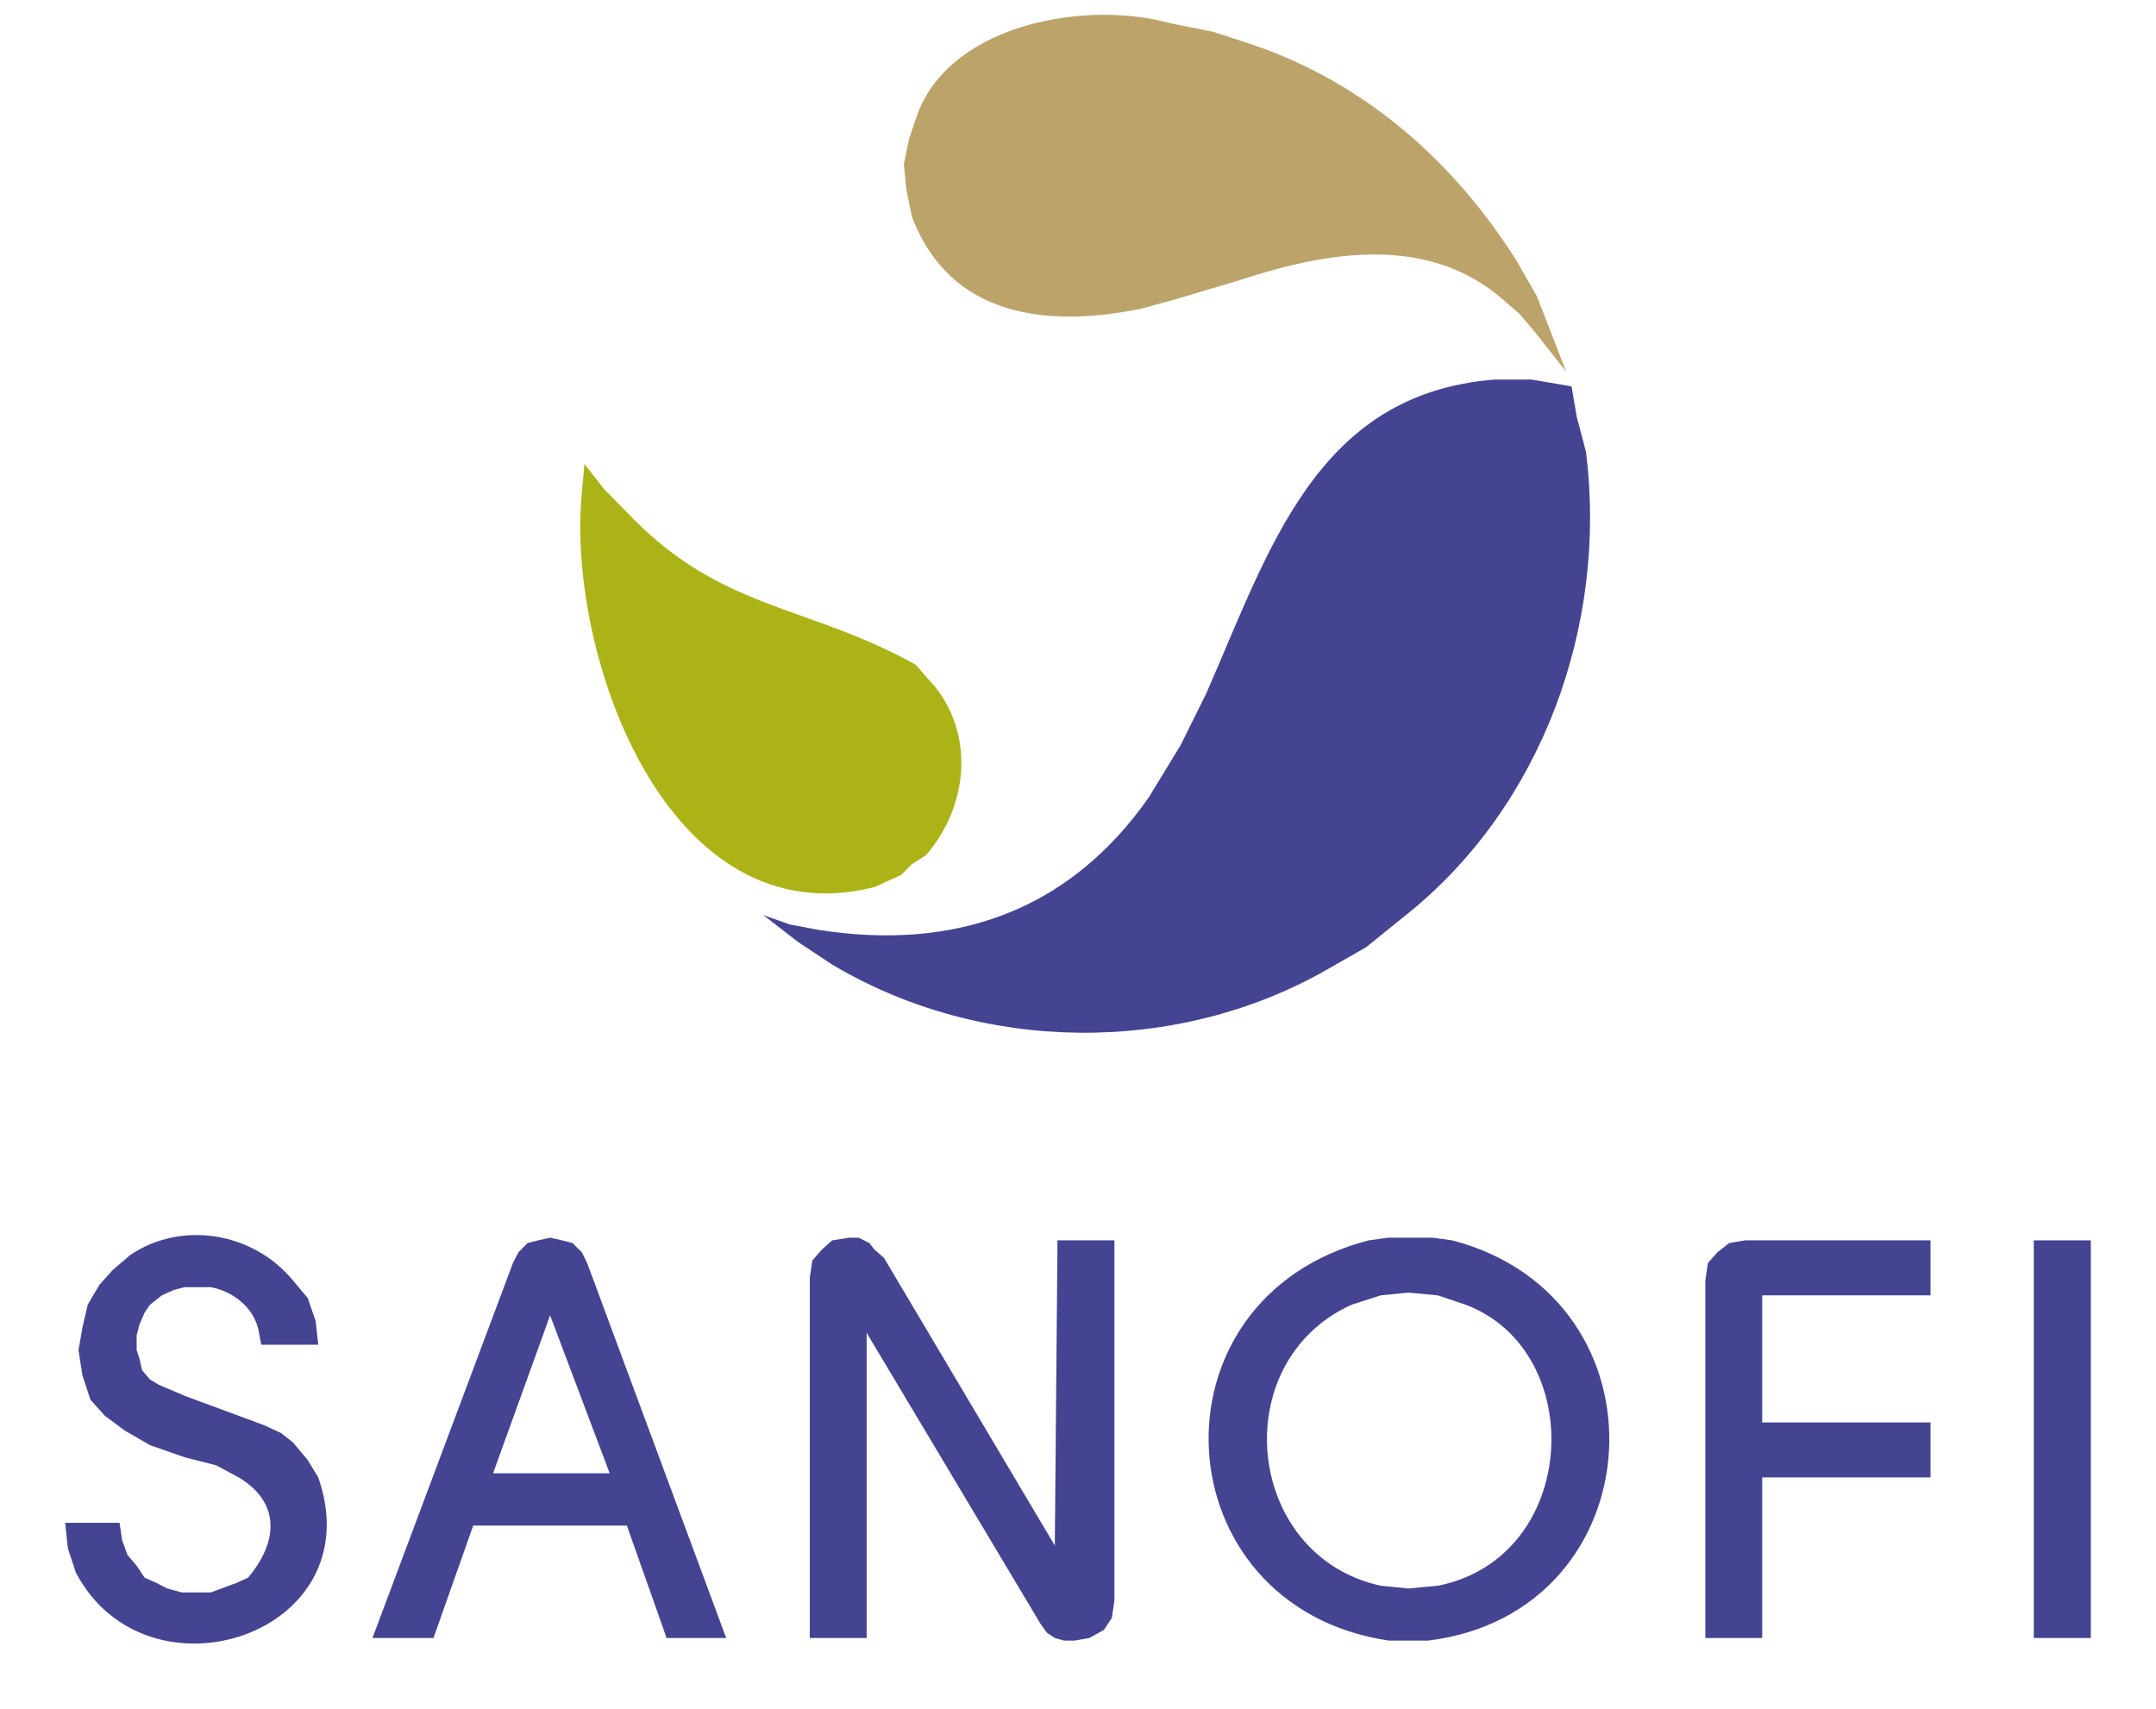
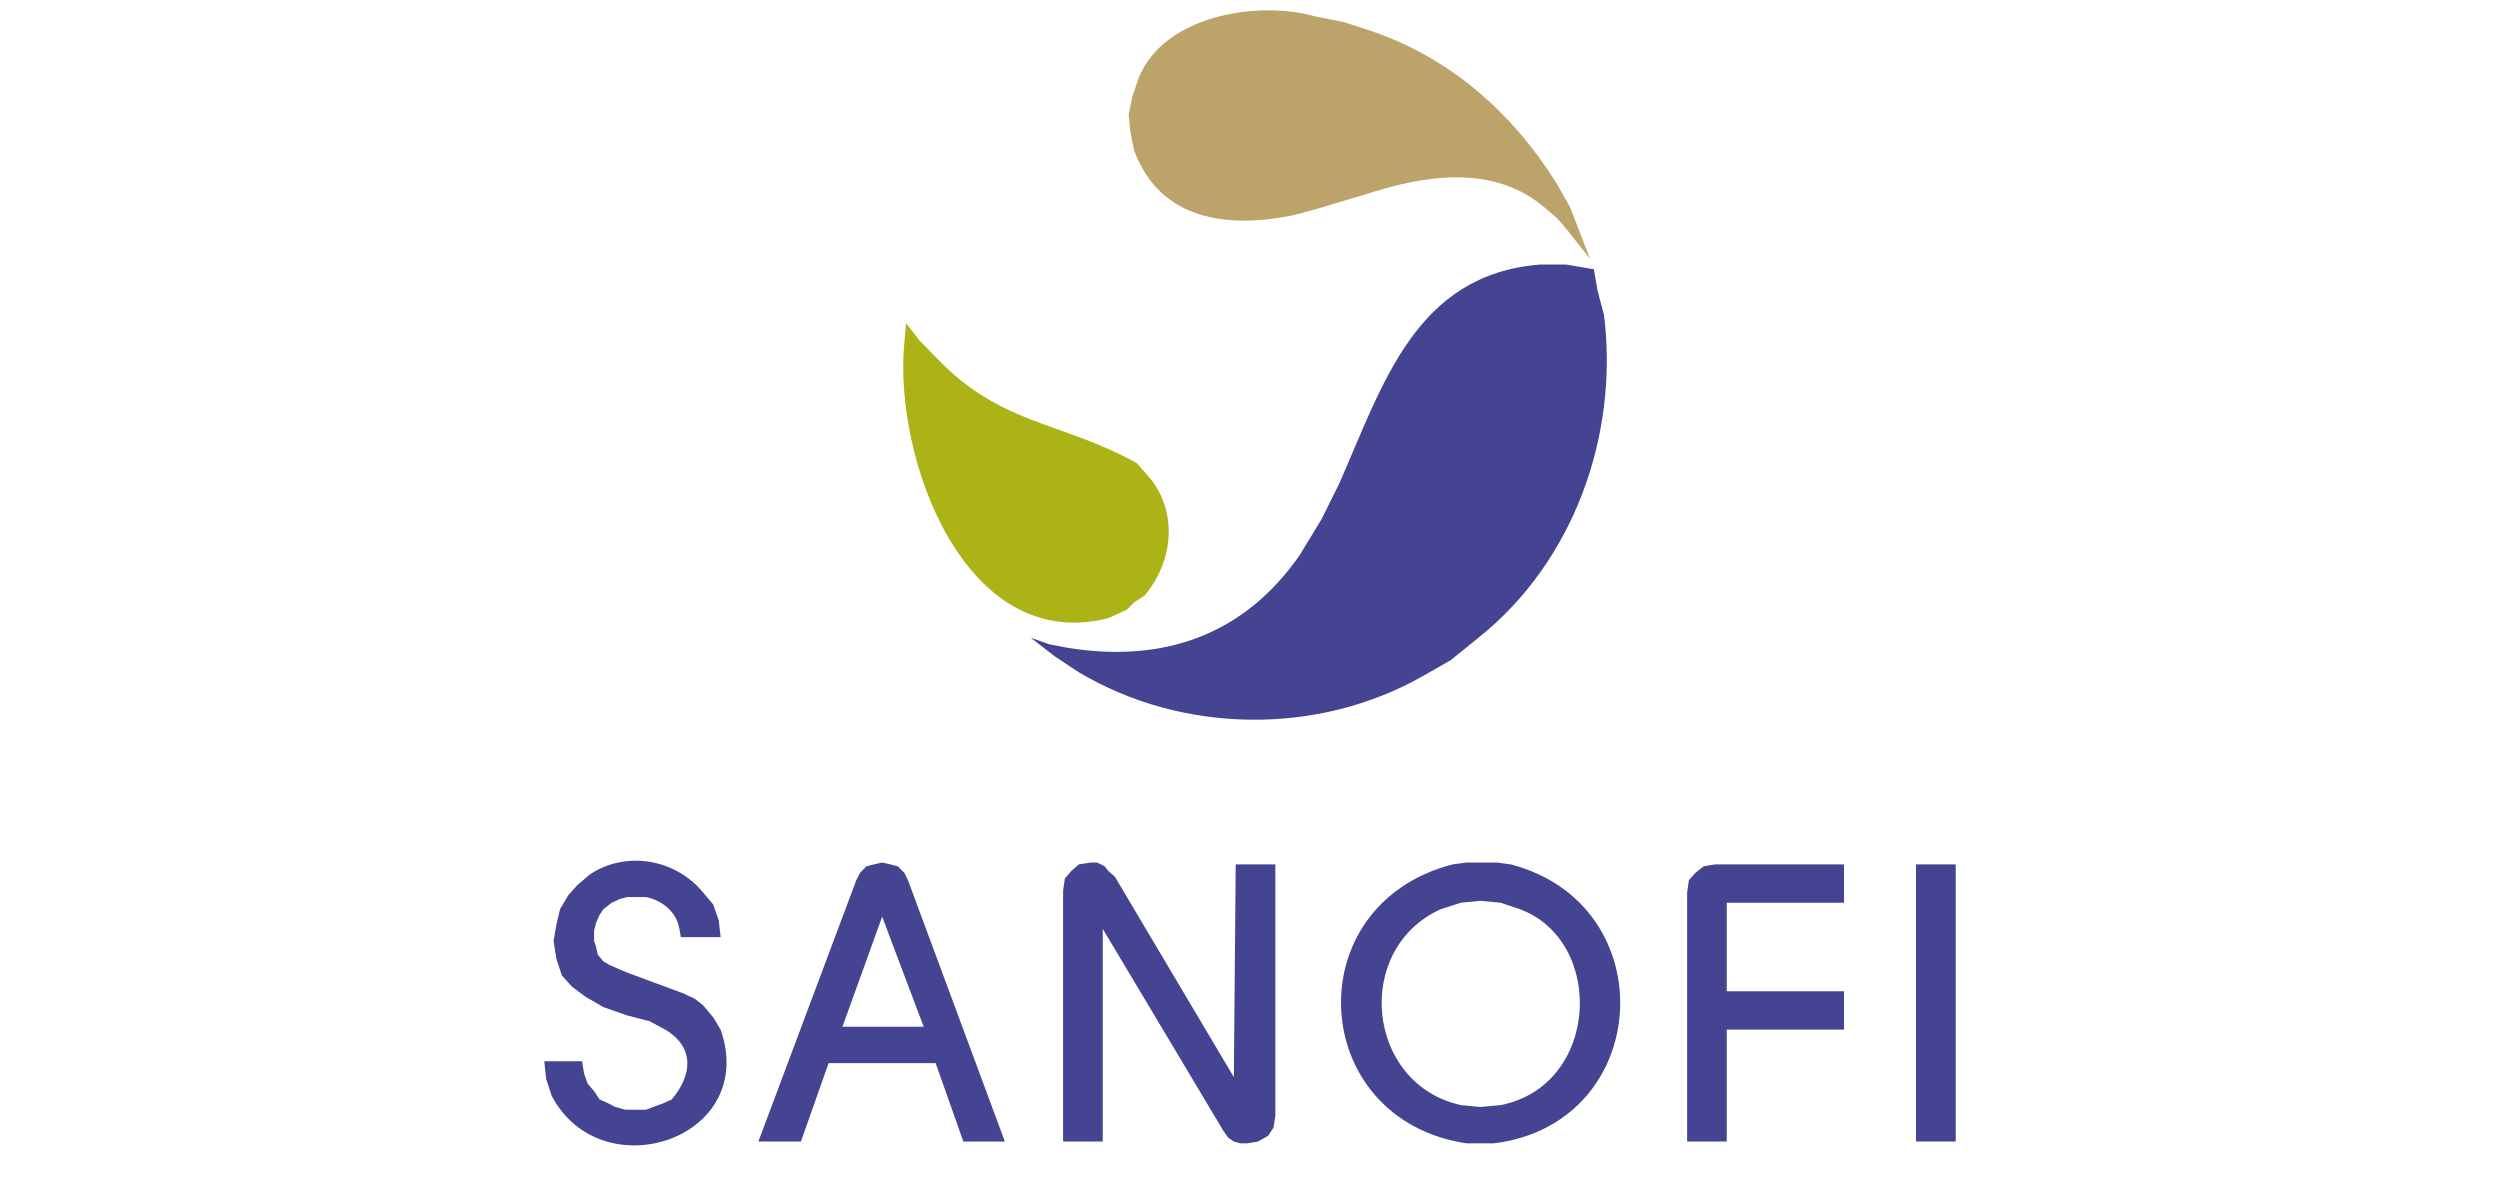
- <svg xmlns="http://www.w3.org/2000/svg" width="53px" height="42px" viewBox="0 0 52 42" version="1.1">
-   <g id="surface1">
-     <path style=" stroke:none;fill-rule:nonzero;fill:rgb(26.667%,26.667%,57.255%);fill-opacity:1;" d="M 49.496 40.273 L 50.898 40.273 L 50.898 30.496 L 49.496 30.496 Z M 49.496 40.273 " />
-     <path style=" stroke:none;fill-rule:evenodd;fill:rgb(26.667%,26.667%,57.255%);fill-opacity:1;" d="M 34.125 31.781 L 33.441 31.848 L 32.727 32.078 C 29.621 33.484 30.098 38.254 33.441 38.988 L 34.125 39.055 L 34.844 38.988 C 38.332 38.297 38.547 33.211 35.527 32.078 L 34.844 31.848 Z M 34.125 30.43 L 34.711 30.43 L 35.199 30.496 C 40.656 31.918 40.211 39.641 34.613 40.336 L 33.637 40.336 C 28.043 39.504 27.609 31.926 33.148 30.496 L 33.637 30.43 Z M 4.391 31.648 L 4.035 31.648 L 3.773 31.715 L 3.48 31.848 L 3.188 32.078 L 3.055 32.273 L 2.926 32.57 L 2.859 32.832 L 2.859 33.195 L 2.926 33.395 L 2.992 33.688 L 3.188 33.918 L 3.414 34.051 L 4.035 34.316 L 5.988 35.039 L 6.41 35.234 L 6.703 35.465 L 7.062 35.895 L 7.324 36.324 C 8.672 40.191 3.113 42 1.363 38.66 L 1.168 38.066 L 1.102 37.441 L 2.438 37.441 L 2.504 37.871 L 2.633 38.23 L 2.859 38.496 L 3.055 38.789 L 3.352 38.922 L 3.609 39.055 L 3.969 39.152 L 4.684 39.152 L 4.945 39.055 L 5.305 38.922 L 5.598 38.789 C 6.32 37.938 6.422 36.953 5.367 36.324 L 4.816 36.027 L 4.035 35.828 L 3.188 35.531 L 2.566 35.172 L 2.078 34.809 L 1.723 34.414 L 1.527 33.82 L 1.43 33.195 L 1.527 32.637 L 1.656 32.078 L 1.949 31.582 L 2.273 31.223 L 2.699 30.859 C 3.934 30.016 5.707 30.273 6.703 31.484 L 7.062 31.91 L 7.258 32.473 L 7.324 33.062 L 5.922 33.062 L 5.855 32.703 C 5.734 32.141 5.227 31.75 4.684 31.648 Z M 42.398 30.496 L 46.957 30.496 L 46.957 31.848 L 42.82 31.848 L 42.82 34.973 L 46.957 34.973 L 46.957 36.324 L 42.82 36.324 L 42.82 40.273 L 41.422 40.273 L 41.422 31.484 L 41.484 31.055 L 41.715 30.793 L 42.008 30.562 Z M 20.805 32.77 L 20.805 40.273 L 19.406 40.273 L 19.406 31.418 L 19.469 30.992 L 19.699 30.727 L 19.957 30.496 L 20.383 30.43 L 20.609 30.43 L 20.871 30.562 L 21 30.727 L 21.23 30.926 L 25.43 38 L 25.496 30.496 L 26.895 30.496 L 26.895 39.352 L 26.832 39.777 L 26.637 40.074 L 26.277 40.273 L 25.918 40.336 L 25.656 40.336 L 25.43 40.273 L 25.234 40.141 L 25.07 39.91 Z M 13.023 32.34 L 11.621 36.223 L 14.488 36.223 Z M 11.133 37.508 L 10.156 40.273 L 8.656 40.273 L 12.109 31.055 L 12.242 30.793 L 12.469 30.562 L 12.73 30.496 L 13.023 30.43 L 13.316 30.496 L 13.574 30.562 L 13.805 30.793 L 13.934 31.055 L 17.352 40.273 L 15.887 40.273 L 14.91 37.508 Z M 11.133 37.508 " />
-     <path style=" stroke:none;fill-rule:nonzero;fill:rgb(73.725%,63.922%,41.569%);fill-opacity:1;" d="M 38 9.137 L 37.219 8.148 L 36.859 7.723 L 36.438 7.359 C 34.617 5.77 32.16 6.176 30.055 6.863 L 28.395 7.359 L 27.547 7.59 C 25.254 8.062 22.848 7.805 21.914 5.316 L 21.781 4.66 L 21.719 4.035 L 21.848 3.41 L 22.074 2.75 C 22.949 0.555 26.25 0 28.297 0.578 L 29.305 0.777 L 30.219 1.074 C 33.012 2.004 35.23 3.941 36.797 6.438 L 37.285 7.293 Z M 38 9.137 " />
-     <path style=" stroke:none;fill-rule:evenodd;fill:rgb(26.667%,26.667%,57.255%);fill-opacity:1;" d="M 38.133 9.5 L 38.262 10.254 L 38.488 11.109 C 39.02 15.355 37.418 19.824 34.059 22.5 L 33.082 23.289 L 32.105 23.848 C 28.402 25.957 23.617 25.898 19.957 23.715 L 19.113 23.156 L 18.266 22.5 L 18.918 22.73 L 19.602 22.859 C 22.934 23.387 25.766 22.426 27.742 19.602 L 28.523 18.32 L 29.145 17.066 C 30.695 13.555 31.832 9.68 36.242 9.332 L 37.152 9.332 Z M 38.133 9.5 " />
-     <path style=" stroke:none;fill-rule:evenodd;fill:rgb(67.451%,70.196%,9.02%);fill-opacity:1;" d="M 21.652 21.512 L 21 21.809 C 15.891 23.105 13.414 16.07 13.805 12.098 L 13.867 11.406 L 14.355 12.031 L 14.91 12.594 C 17.211 15.023 19.312 14.84 22.012 16.344 L 22.27 16.641 L 22.5 16.902 C 23.477 18.152 23.262 19.863 22.27 21.02 L 21.914 21.25 Z M 21.652 21.512 " />
-   </g>
+ <svg xmlns="http://www.w3.org/2000/svg" width="210" height="100" viewBox="0 0 52 42">
+   <path style="stroke:none;fill-rule:nonzero;fill:#444492;fill-opacity:1" d="M49.496 40.273h1.402v-9.777h-1.402Zm0 0" />
+   <path style="stroke:none;fill-rule:evenodd;fill:#444492;fill-opacity:1" d="m34.125 31.781-.684.067-.714.23c-3.106 1.406-2.63 6.176.714 6.91l.684.067.719-.067c3.488-.691 3.703-5.777.683-6.91l-.683-.23Zm0-1.351h.586l.488.066c5.457 1.422 5.012 9.145-.586 9.84h-.976c-5.594-.832-6.028-8.41-.489-9.84l.489-.066ZM4.391 31.648h-.356l-.262.067-.293.133-.292.23-.133.195-.13.297-.066.262v.363l.067.2.066.292.196.231.226.133.621.265 1.953.723.422.195.293.23.36.43.261.43c1.348 3.867-4.21 5.676-5.96 2.336l-.196-.594-.066-.625h1.335l.067.43.129.36.226.265.196.293.297.133.257.133.36.097h.715l.261-.097.36-.133.293-.133c.722-.852.824-1.836-.23-2.465l-.552-.297-.78-.199-.848-.297-.622-.36-.488-.362-.355-.395-.196-.594-.097-.625.097-.558.13-.559.292-.496.324-.36.426-.363c1.235-.843 3.008-.586 4.004.625l.36.426.195.563.066.59H5.922l-.067-.36c-.12-.562-.628-.953-1.171-1.055Zm38.007-1.152h4.559v1.352H42.82v3.125h4.137v1.351H42.82v3.95h-1.398v-8.79l.062-.43.23-.261.294-.23ZM20.805 32.77v7.503h-1.399v-8.855l.063-.426.23-.265.258-.23.426-.067h.226l.262.133.129.164.23.199L25.43 38l.066-7.504h1.399v8.856l-.063.425-.195.297-.36.2-.359.062h-.262l-.226-.063-.196-.132-.164-.23Zm-7.782-.43-1.402 3.883h2.867Zm-1.89 5.168-.977 2.765h-1.5l3.453-9.218.133-.262.227-.23.261-.067.293-.066.293.066.258.067.23.23.13.262 3.418 9.218h-1.465l-.977-2.765Zm0 0" />
+   <path style="stroke:none;fill-rule:nonzero;fill:#bca36a;fill-opacity:1" d="m38 9.137-.781-.989-.36-.425-.422-.364c-1.82-1.59-4.277-1.183-6.382-.496l-1.66.496-.848.23c-2.293.473-4.7.216-5.633-2.273l-.133-.656-.062-.625.129-.625.226-.66C22.95.555 26.25 0 28.297.578l1.008.2.914.296c2.793.93 5.011 2.867 6.578 5.364l.488.855Zm0 0" />
+   <path style="stroke:none;fill-rule:evenodd;fill:#444492;fill-opacity:1" d="m38.133 9.5.129.754.226.855c.532 4.246-1.07 8.715-4.43 11.391l-.976.79-.977.558c-3.703 2.109-8.488 2.05-12.148-.133l-.844-.559-.847-.656.652.23.684.13c3.332.527 6.164-.434 8.14-3.258l.781-1.282.622-1.254c1.55-3.511 2.687-7.386 7.097-7.734h.91Zm0 0" />
+   <path style="stroke:none;fill-rule:evenodd;fill:#acb317;fill-opacity:1" d="m21.652 21.512-.652.297c-5.11 1.296-7.586-5.739-7.195-9.711l.062-.692.488.625.555.563c2.3 2.43 4.402 2.246 7.102 3.75l.258.297.23.261c.977 1.25.762 2.961-.23 4.118l-.356.23Zm0 0" />
</svg>
